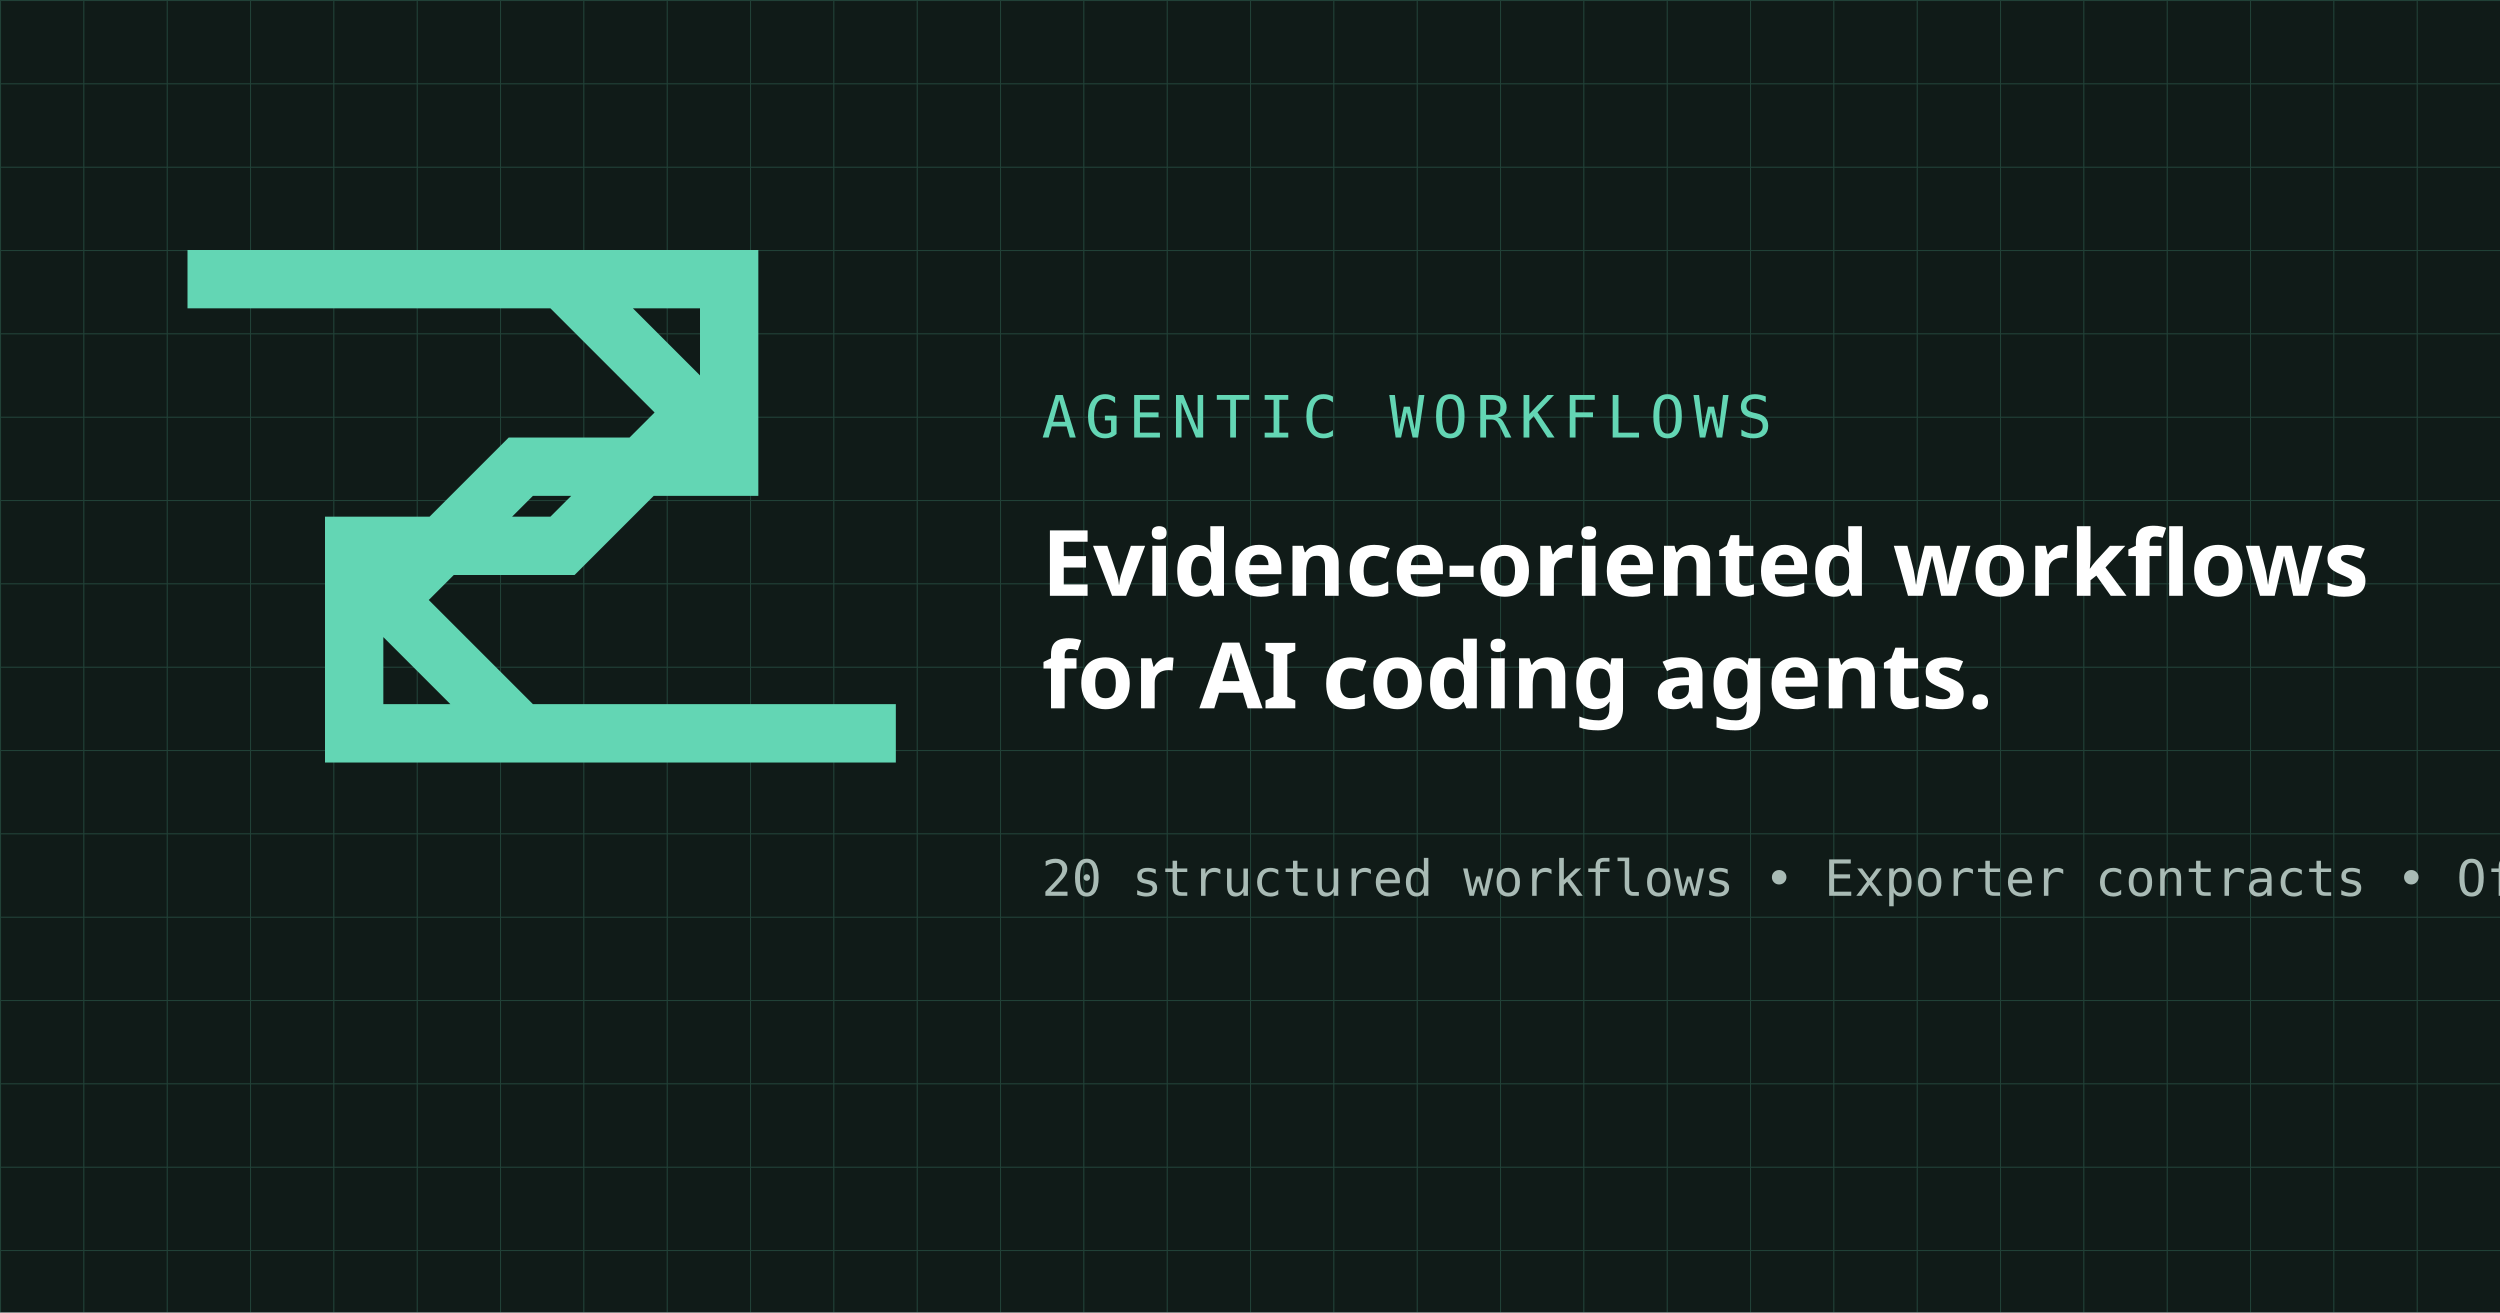
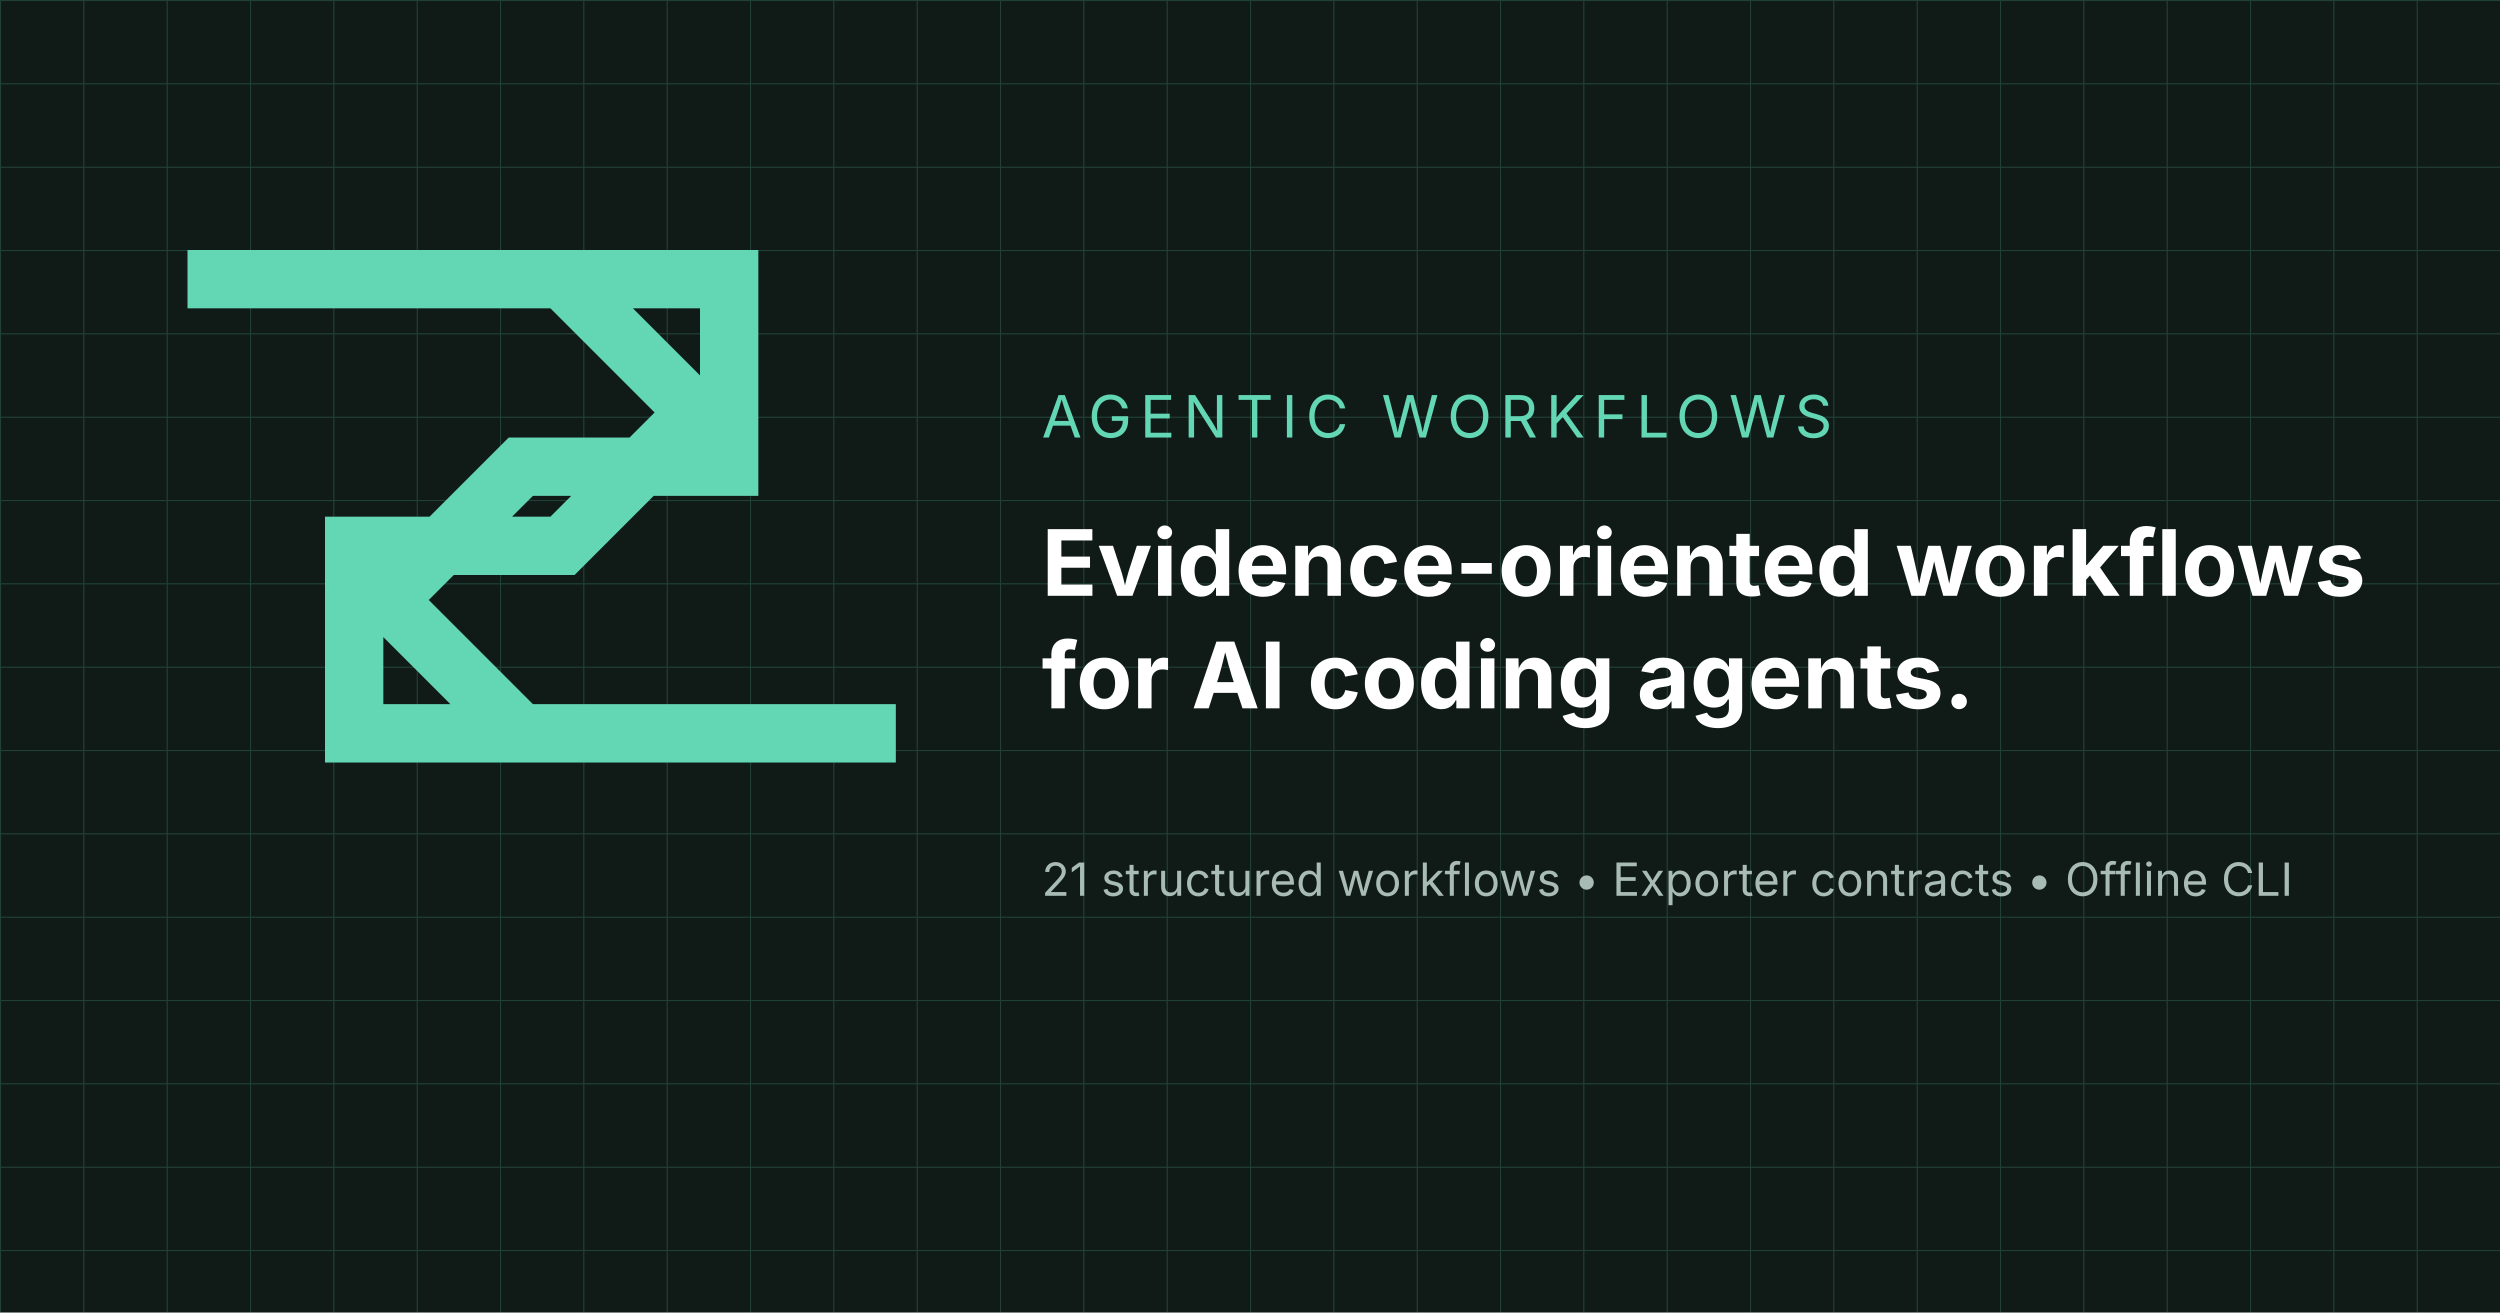
<svg xmlns="http://www.w3.org/2000/svg" viewBox="0 0 1200 630" role="img" aria-labelledby="title desc">
  <rect width="1200" height="630" fill="#101b18" />
  <path d="M0 0h1200v630H0z" fill="url(#grid)" opacity=".2" />
  <defs>
    <pattern id="grid" width="40" height="40" patternUnits="userSpaceOnUse">
      <path d="M40 0H0v40" fill="none" stroke="#63d6b4" />
    </pattern>
  </defs>
  <path d="M90 134h180l64 64-64 64H170v90h150M430 352H250l-64-64 64-64h100v-90H200" fill="none" stroke="#63d6b4" stroke-width="28" />
-   <text x="500" y="210" fill="#63d6b4" font-family="monospace" font-size="28" letter-spacing="4">AGENTIC WORKFLOWS</text>
-   <text x="500" y="286" fill="#fff" font-family="sans-serif" font-size="44" font-weight="700">Evidence-oriented workflows</text>
-   <text x="500" y="340" fill="#fff" font-family="sans-serif" font-size="44" font-weight="700">for AI coding agents.</text>
-   <text x="500" y="430" fill="#a9bbb5" font-family="monospace" font-size="24">20 structured workflows • Exporter contracts • Offline CLI</text>
+   <text x="500" y="210" fill="#63d6b4" font-family="Inter, sans-serif" font-size="28" letter-spacing="4">AGENTIC WORKFLOWS</text>
+   <text x="500" y="286" fill="#fff" font-family="Inter, sans-serif" font-size="44" font-weight="700">Evidence-oriented workflows</text>
+   <text x="500" y="340" fill="#fff" font-family="Inter, sans-serif" font-size="44" font-weight="700">for AI coding agents.</text>
+   <text x="500" y="430" fill="#a9bbb5" font-family="Inter, sans-serif" font-size="22">21 structured workflows • Exporter contracts • Offline CLI</text>
</svg>
